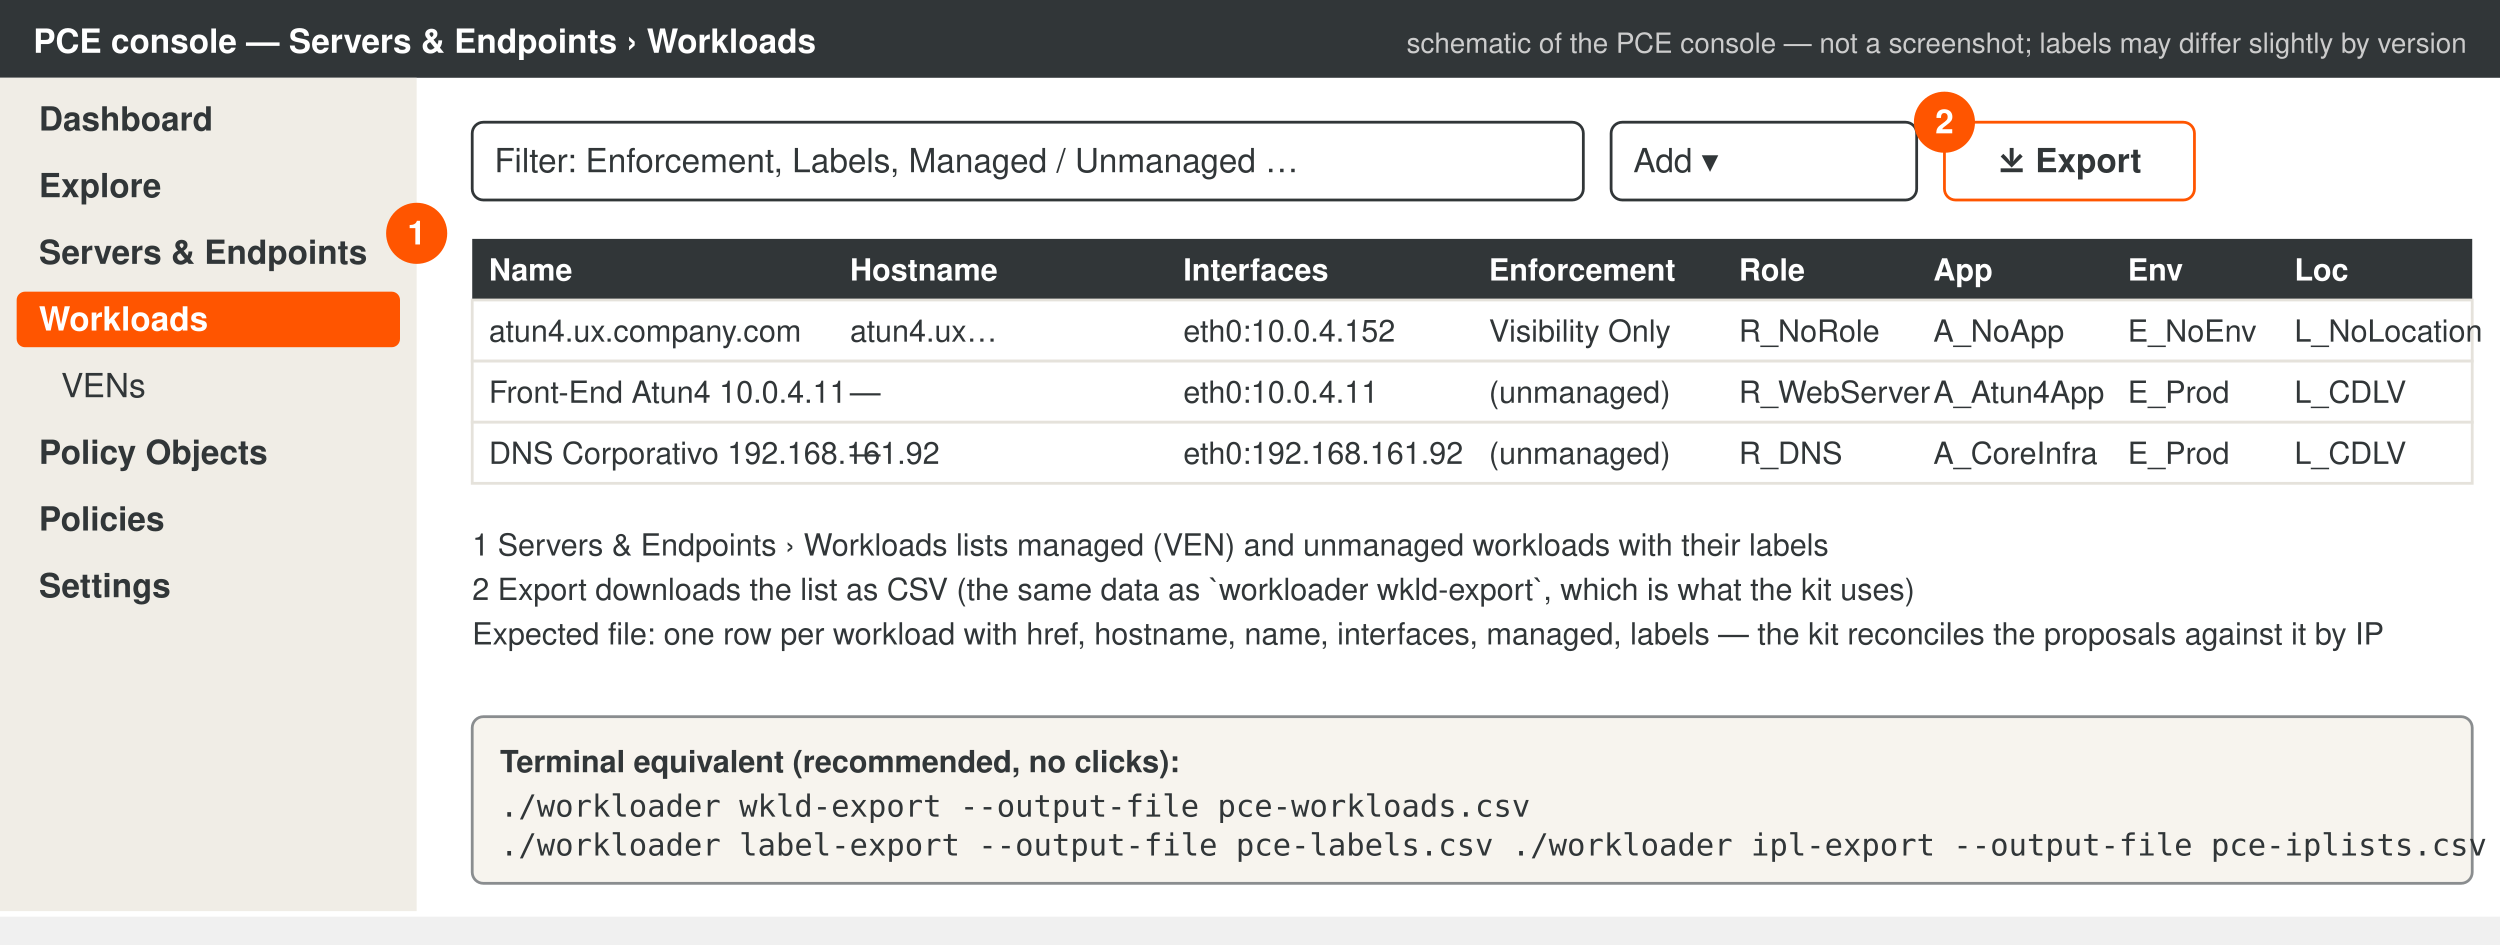
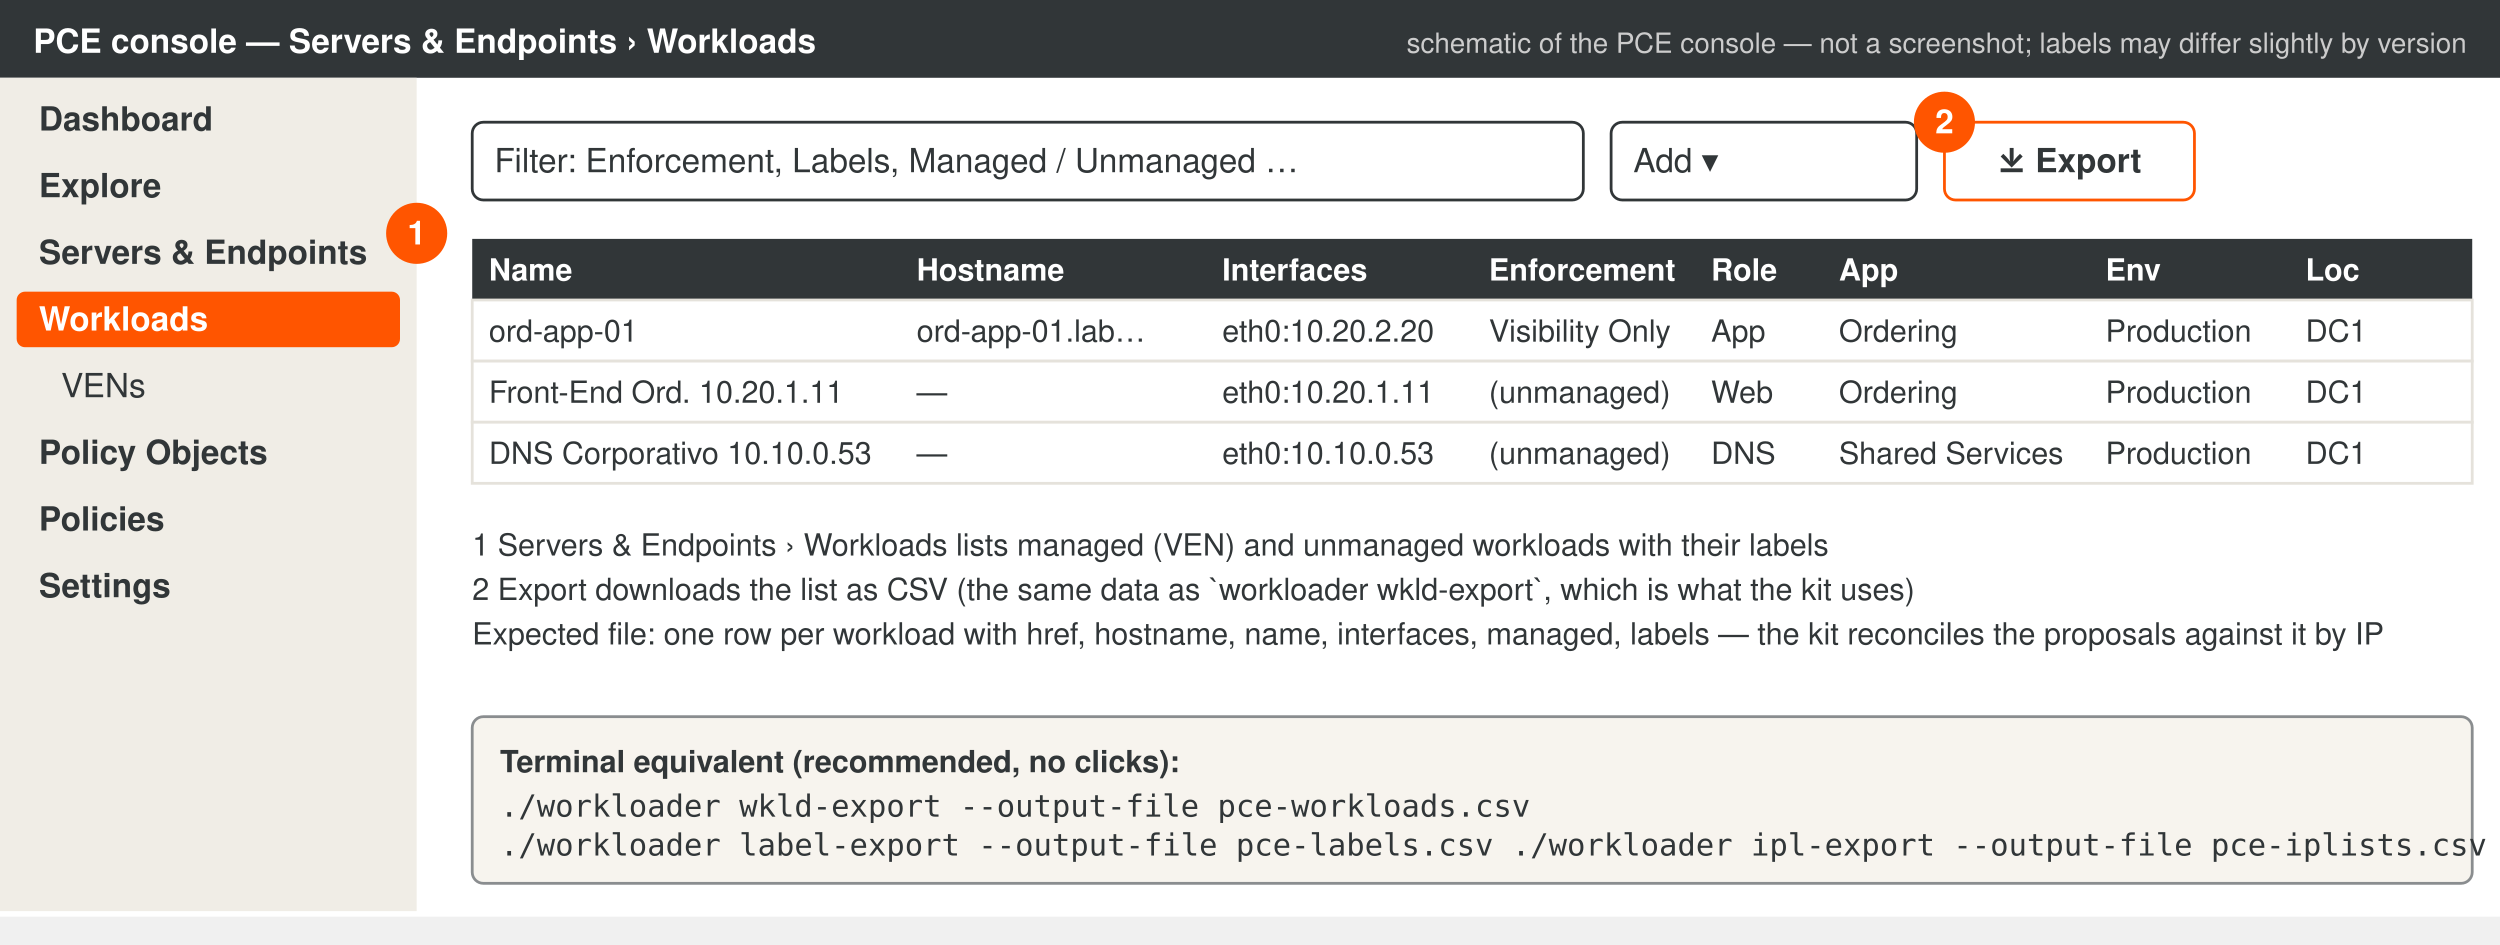
<svg xmlns="http://www.w3.org/2000/svg" viewBox="0 0 900 340" font-family="Helvetica, Arial, sans-serif" font-size="12">
  <rect width="900" height="330" fill="white" />
  <rect x="0" y="0" width="900" height="28" fill="#313638" />
  <text x="12" y="19" fill="white" font-weight="700">PCE console — Servers &amp; Endpoints › Workloads</text>
  <text x="888" y="19" fill="#ccc" text-anchor="end" font-size="10">schematic of the PCE console — not a screenshot; labels may differ slightly by version</text>
  <rect x="0" y="28" width="150" height="300" fill="#F0EDE6" />
  <text x="14" y="47" fill="#313638" font-weight="700">Dashboard</text>
  <text x="14" y="71" fill="#313638" font-weight="700">Explore</text>
  <text x="14" y="95" fill="#313638" font-weight="700">Servers &amp; Endpoints</text>
  <rect x="6" y="105" width="138" height="20" rx="3" fill="#FF5500" />
  <text x="14" y="119" fill="white" font-weight="700">  Workloads</text>
  <text x="22" y="143" fill="#313638">VENs</text>
  <text x="14" y="167" fill="#313638" font-weight="700">Policy Objects</text>
  <text x="14" y="191" fill="#313638" font-weight="700">Policies</text>
  <text x="14" y="215" fill="#313638" font-weight="700">Settings</text>
  <circle cx="150" cy="84" r="11" fill="#FF5500" />
  <text x="150" y="88" fill="white" text-anchor="middle" font-weight="700" font-size="12">1</text>
  <rect x="170" y="44" width="400" height="28" rx="4" fill="white" stroke="#313638" />
  <text x="178" y="62.0" text-anchor="start" fill="#313638" font-size="12">Filter: Enforcement, Labels, Managed / Unmanaged …</text>
  <rect x="580" y="44" width="110" height="28" rx="4" fill="white" stroke="#313638" />
  <text x="588" y="62.0" text-anchor="start" fill="#313638" font-size="12">Add ▾</text>
  <rect x="700" y="44" width="90" height="28" rx="4" fill="white" stroke="#FF5500" />
  <text x="745.0" y="62.0" text-anchor="middle" fill="#313638" font-weight="700" font-size="12">⤓ Export</text>
  <circle cx="700" cy="44" r="11" fill="#FF5500" />
  <text x="700" y="48" fill="white" text-anchor="middle" font-weight="700" font-size="12">2</text>
  <rect x="170" y="86" width="720" height="22" fill="#313638" />
  <text x="176" y="101" fill="white" font-size="11" font-weight="700">Name</text>
-   <text x="306" y="101" fill="white" font-size="11" font-weight="700">Hostname</text>
-   <text x="426" y="101" fill="white" font-size="11" font-weight="700">Interfaces</text>
+   <text x="330" y="101" fill="white" font-size="11" font-weight="700">Hostname</text>
+   <text x="440" y="101" fill="white" font-size="11" font-weight="700">Interfaces</text>
  <text x="536" y="101" fill="white" font-size="11" font-weight="700">Enforcement</text>
-   <text x="626" y="101" fill="white" font-size="11" font-weight="700">Role</text>
-   <text x="696" y="101" fill="white" font-size="11" font-weight="700">App</text>
-   <text x="766" y="101" fill="white" font-size="11" font-weight="700">Env</text>
-   <text x="826" y="101" fill="white" font-size="11" font-weight="700">Loc</text>
+   <text x="616" y="101" fill="white" font-size="11" font-weight="700">Role</text>
+   <text x="662" y="101" fill="white" font-size="11" font-weight="700">App</text>
+   <text x="758" y="101" fill="white" font-size="11" font-weight="700">Env</text>
+   <text x="830" y="101" fill="white" font-size="11" font-weight="700">Loc</text>
  <rect x="170" y="108" width="720" height="22" fill="white" stroke="#e5e2db" />
-   <text x="176" y="123" fill="#313638" font-size="11">atun4.ux.company.com</text>
-   <text x="306" y="123" fill="#313638" font-size="11">atun4.ux…</text>
-   <text x="426" y="123" fill="#313638" font-size="11">eth0:10.0.4.152</text>
+   <text x="176" y="123" fill="#313638" font-size="11">ord-app-01</text>
+   <text x="330" y="123" fill="#313638" font-size="11">ord-app-01.lab…</text>
+   <text x="440" y="123" fill="#313638" font-size="11">eth0:10.20.2.20</text>
  <text x="536" y="123" fill="#313638" font-size="11">Visibility Only</text>
-   <text x="626" y="123" fill="#313638" font-size="11">R_NoRole</text>
-   <text x="696" y="123" fill="#313638" font-size="11">A_NoApp</text>
-   <text x="766" y="123" fill="#313638" font-size="11">E_NoEnv</text>
-   <text x="826" y="123" fill="#313638" font-size="11">L_NoLocation</text>
+   <text x="616" y="123" fill="#313638" font-size="11">App</text>
+   <text x="662" y="123" fill="#313638" font-size="11">Ordering</text>
+   <text x="758" y="123" fill="#313638" font-size="11">Production</text>
+   <text x="830" y="123" fill="#313638" font-size="11">DC1</text>
  <rect x="170" y="130" width="720" height="22" fill="white" stroke="#e5e2db" />
-   <text x="176" y="145" fill="#313638" font-size="11">Front-End Atun4 10.0.4.11</text>
-   <text x="306" y="145" fill="#313638" font-size="11">—</text>
-   <text x="426" y="145" fill="#313638" font-size="11">eth0:10.0.4.11</text>
+   <text x="176" y="145" fill="#313638" font-size="11">Front-End Ord. 10.20.1.11</text>
+   <text x="330" y="145" fill="#313638" font-size="11">—</text>
+   <text x="440" y="145" fill="#313638" font-size="11">eth0:10.20.1.11</text>
  <text x="536" y="145" fill="#313638" font-size="11">(unmanaged)</text>
-   <text x="626" y="145" fill="#313638" font-size="11">R_WebServer</text>
-   <text x="696" y="145" fill="#313638" font-size="11">A_Atun4App</text>
-   <text x="766" y="145" fill="#313638" font-size="11">E_Prod</text>
-   <text x="826" y="145" fill="#313638" font-size="11">L_CDLV</text>
+   <text x="616" y="145" fill="#313638" font-size="11">Web</text>
+   <text x="662" y="145" fill="#313638" font-size="11">Ordering</text>
+   <text x="758" y="145" fill="#313638" font-size="11">Production</text>
+   <text x="830" y="145" fill="#313638" font-size="11">DC1</text>
  <rect x="170" y="152" width="720" height="22" fill="white" stroke="#e5e2db" />
-   <text x="176" y="167" fill="#313638" font-size="11">DNS Corporativo 192.168.161.92</text>
-   <text x="306" y="167" fill="#313638" font-size="11">—</text>
-   <text x="426" y="167" fill="#313638" font-size="11">eth0:192.168.161.92</text>
+   <text x="176" y="167" fill="#313638" font-size="11">DNS Corporativo 10.10.0.53</text>
+   <text x="330" y="167" fill="#313638" font-size="11">—</text>
+   <text x="440" y="167" fill="#313638" font-size="11">eth0:10.10.0.53</text>
  <text x="536" y="167" fill="#313638" font-size="11">(unmanaged)</text>
-   <text x="626" y="167" fill="#313638" font-size="11">R_DNS</text>
-   <text x="696" y="167" fill="#313638" font-size="11">A_CoreInfra</text>
-   <text x="766" y="167" fill="#313638" font-size="11">E_Prod</text>
-   <text x="826" y="167" fill="#313638" font-size="11">L_CDLV</text>
+   <text x="616" y="167" fill="#313638" font-size="11">DNS</text>
+   <text x="662" y="167" fill="#313638" font-size="11">Shared Services</text>
+   <text x="758" y="167" fill="#313638" font-size="11">Production</text>
+   <text x="830" y="167" fill="#313638" font-size="11">DC1</text>
  <text x="170" y="200" fill="#313638" font-size="11">1 Servers &amp; Endpoints › Workloads lists managed (VEN) and unmanaged workloads with their labels</text>
  <text x="170" y="216" fill="#313638" font-size="11">2 Export downloads the list as CSV (the same data as `workloader wkld-export`, which is what the kit uses)</text>
  <text x="170" y="232" fill="#313638" font-size="11">Expected file: one row per workload with href, hostname, name, interfaces, managed, labels — the kit reconciles the proposals against it by IP</text>
  <rect x="170" y="258" width="720" height="60" rx="4" fill="#F7F4EE" stroke="#8A8D8F" />
  <text x="180" y="278" fill="#313638" font-size="11" font-weight="700">Terminal equivalent (recommended, no clicks):</text>
  <text x="180" y="294" fill="#313638" font-size="11" font-family="Menlo, monospace">./workloader wkld-export --output-file pce-workloads.csv</text>
  <text x="180" y="308" fill="#313638" font-size="11" font-family="Menlo, monospace">./workloader label-export --output-file pce-labels.csv   ./workloader ipl-export --output-file pce-iplists.csv</text>
</svg>
